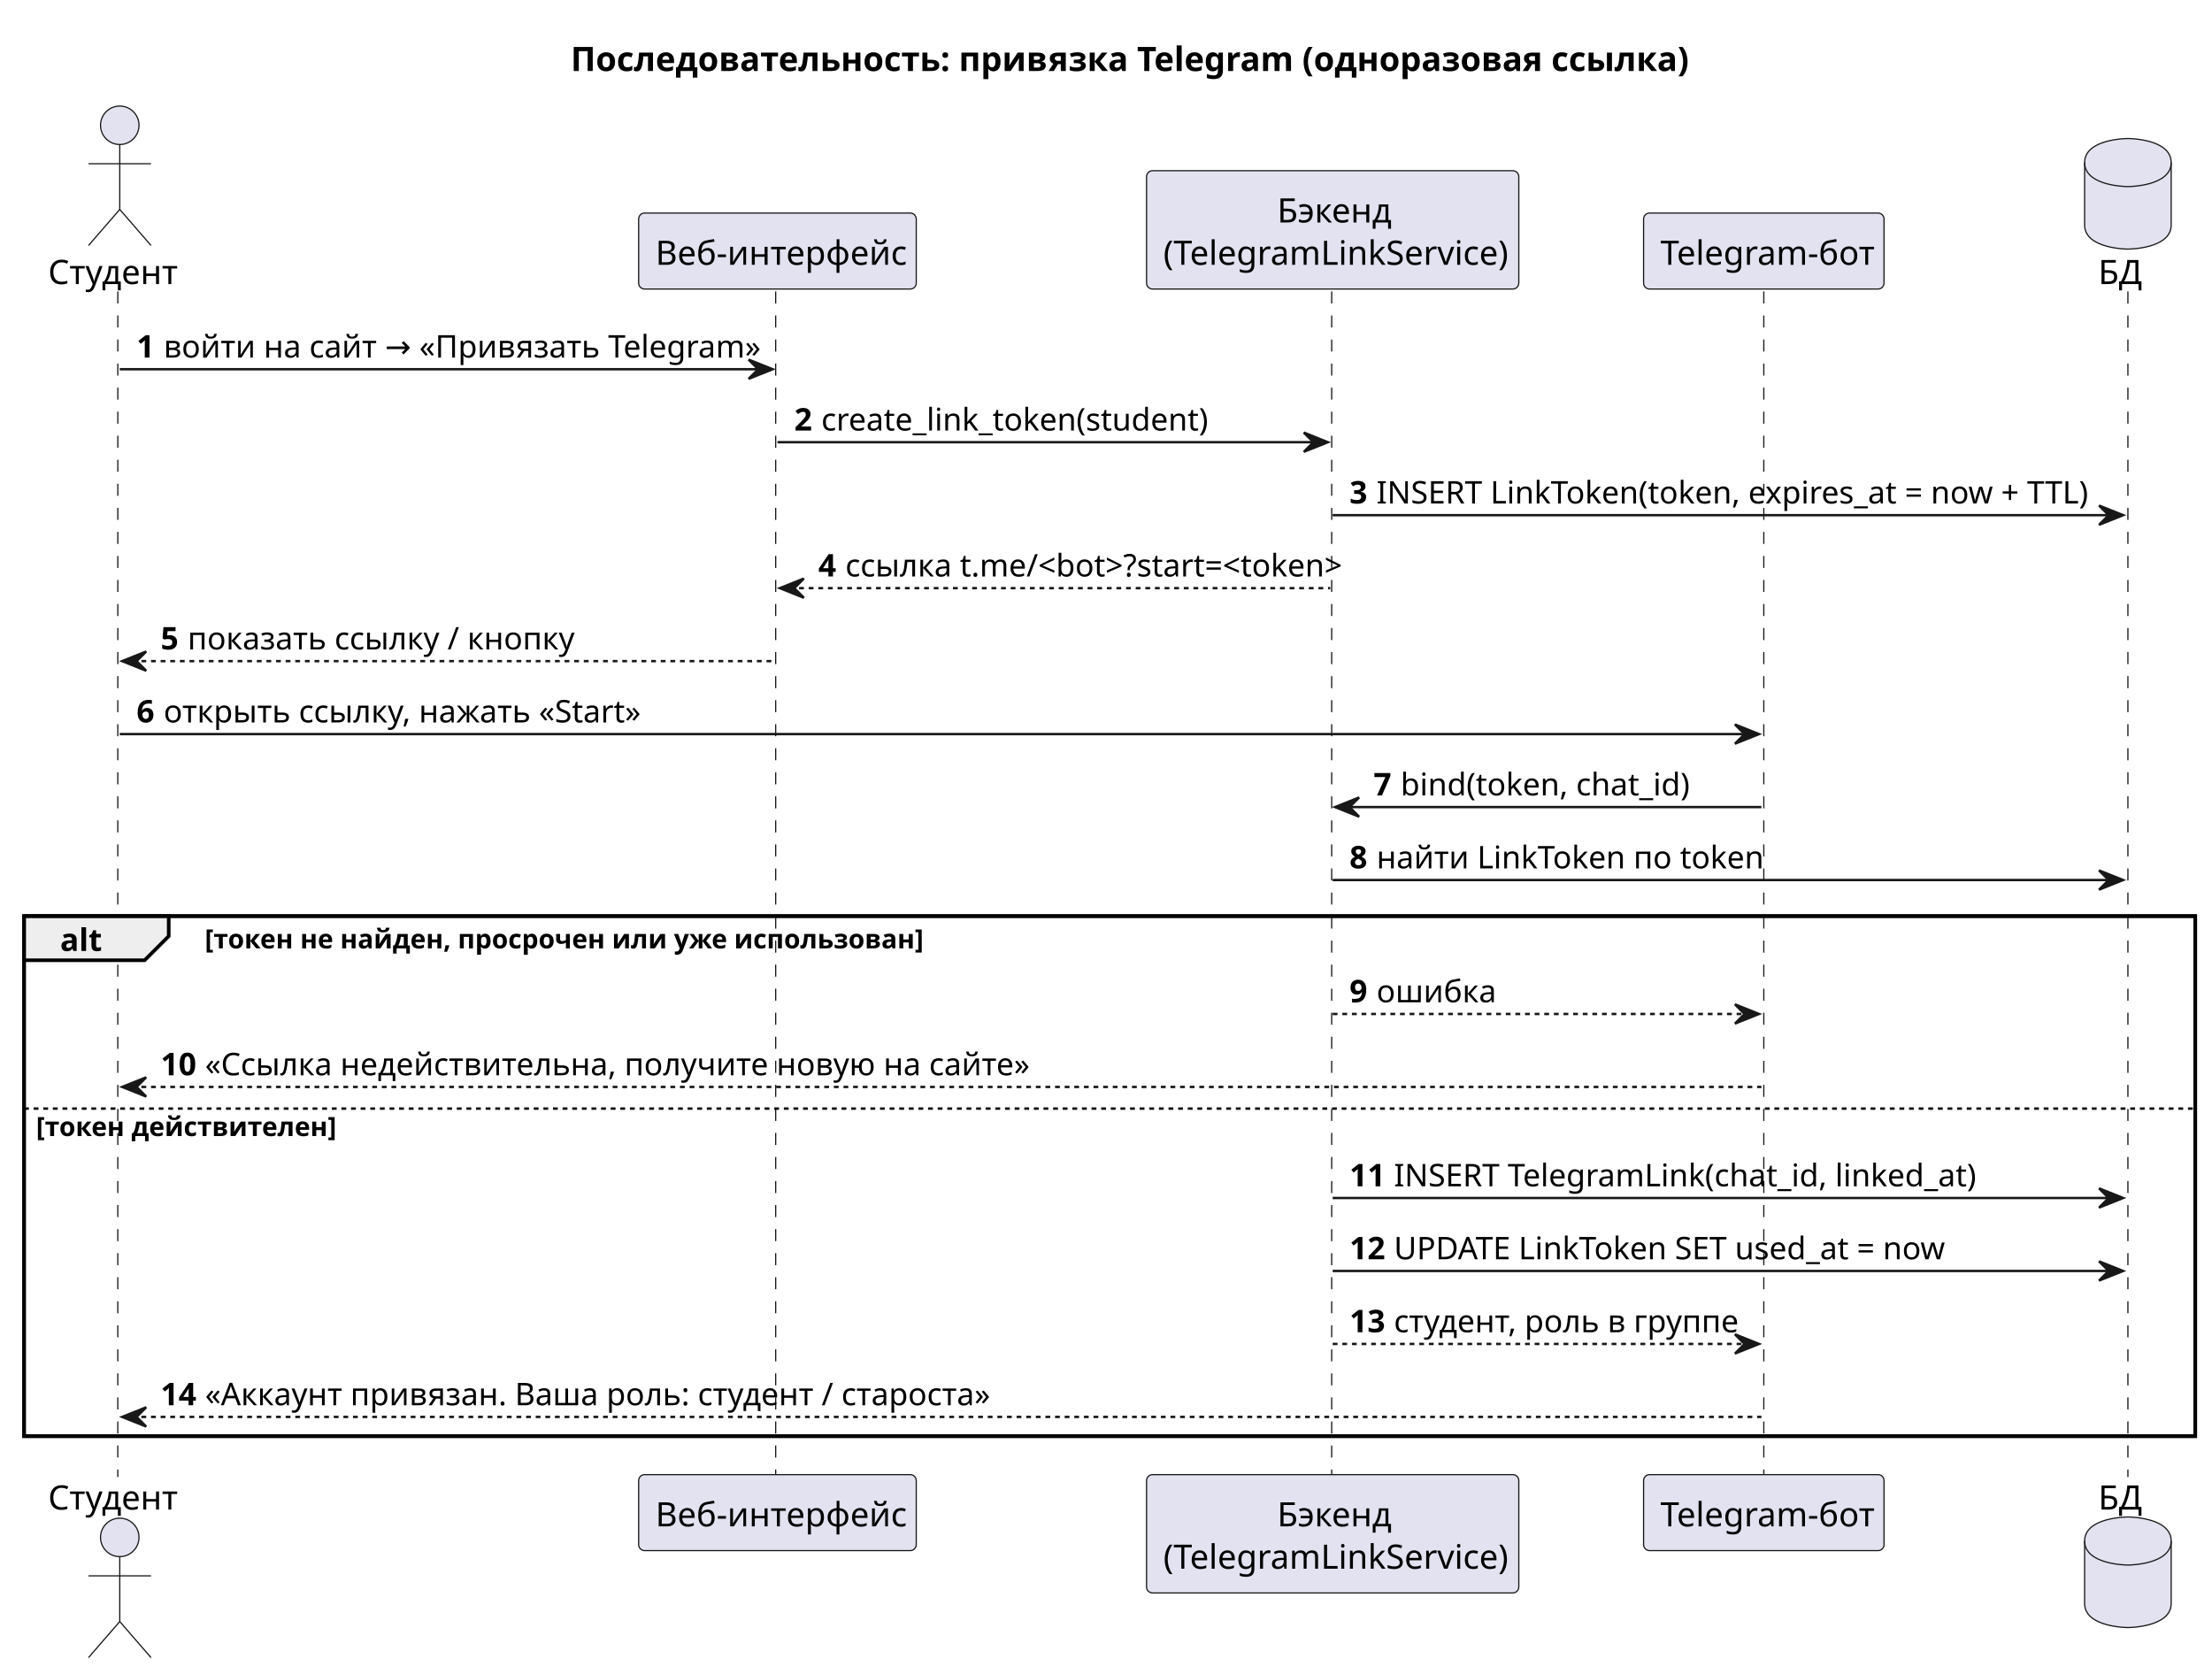
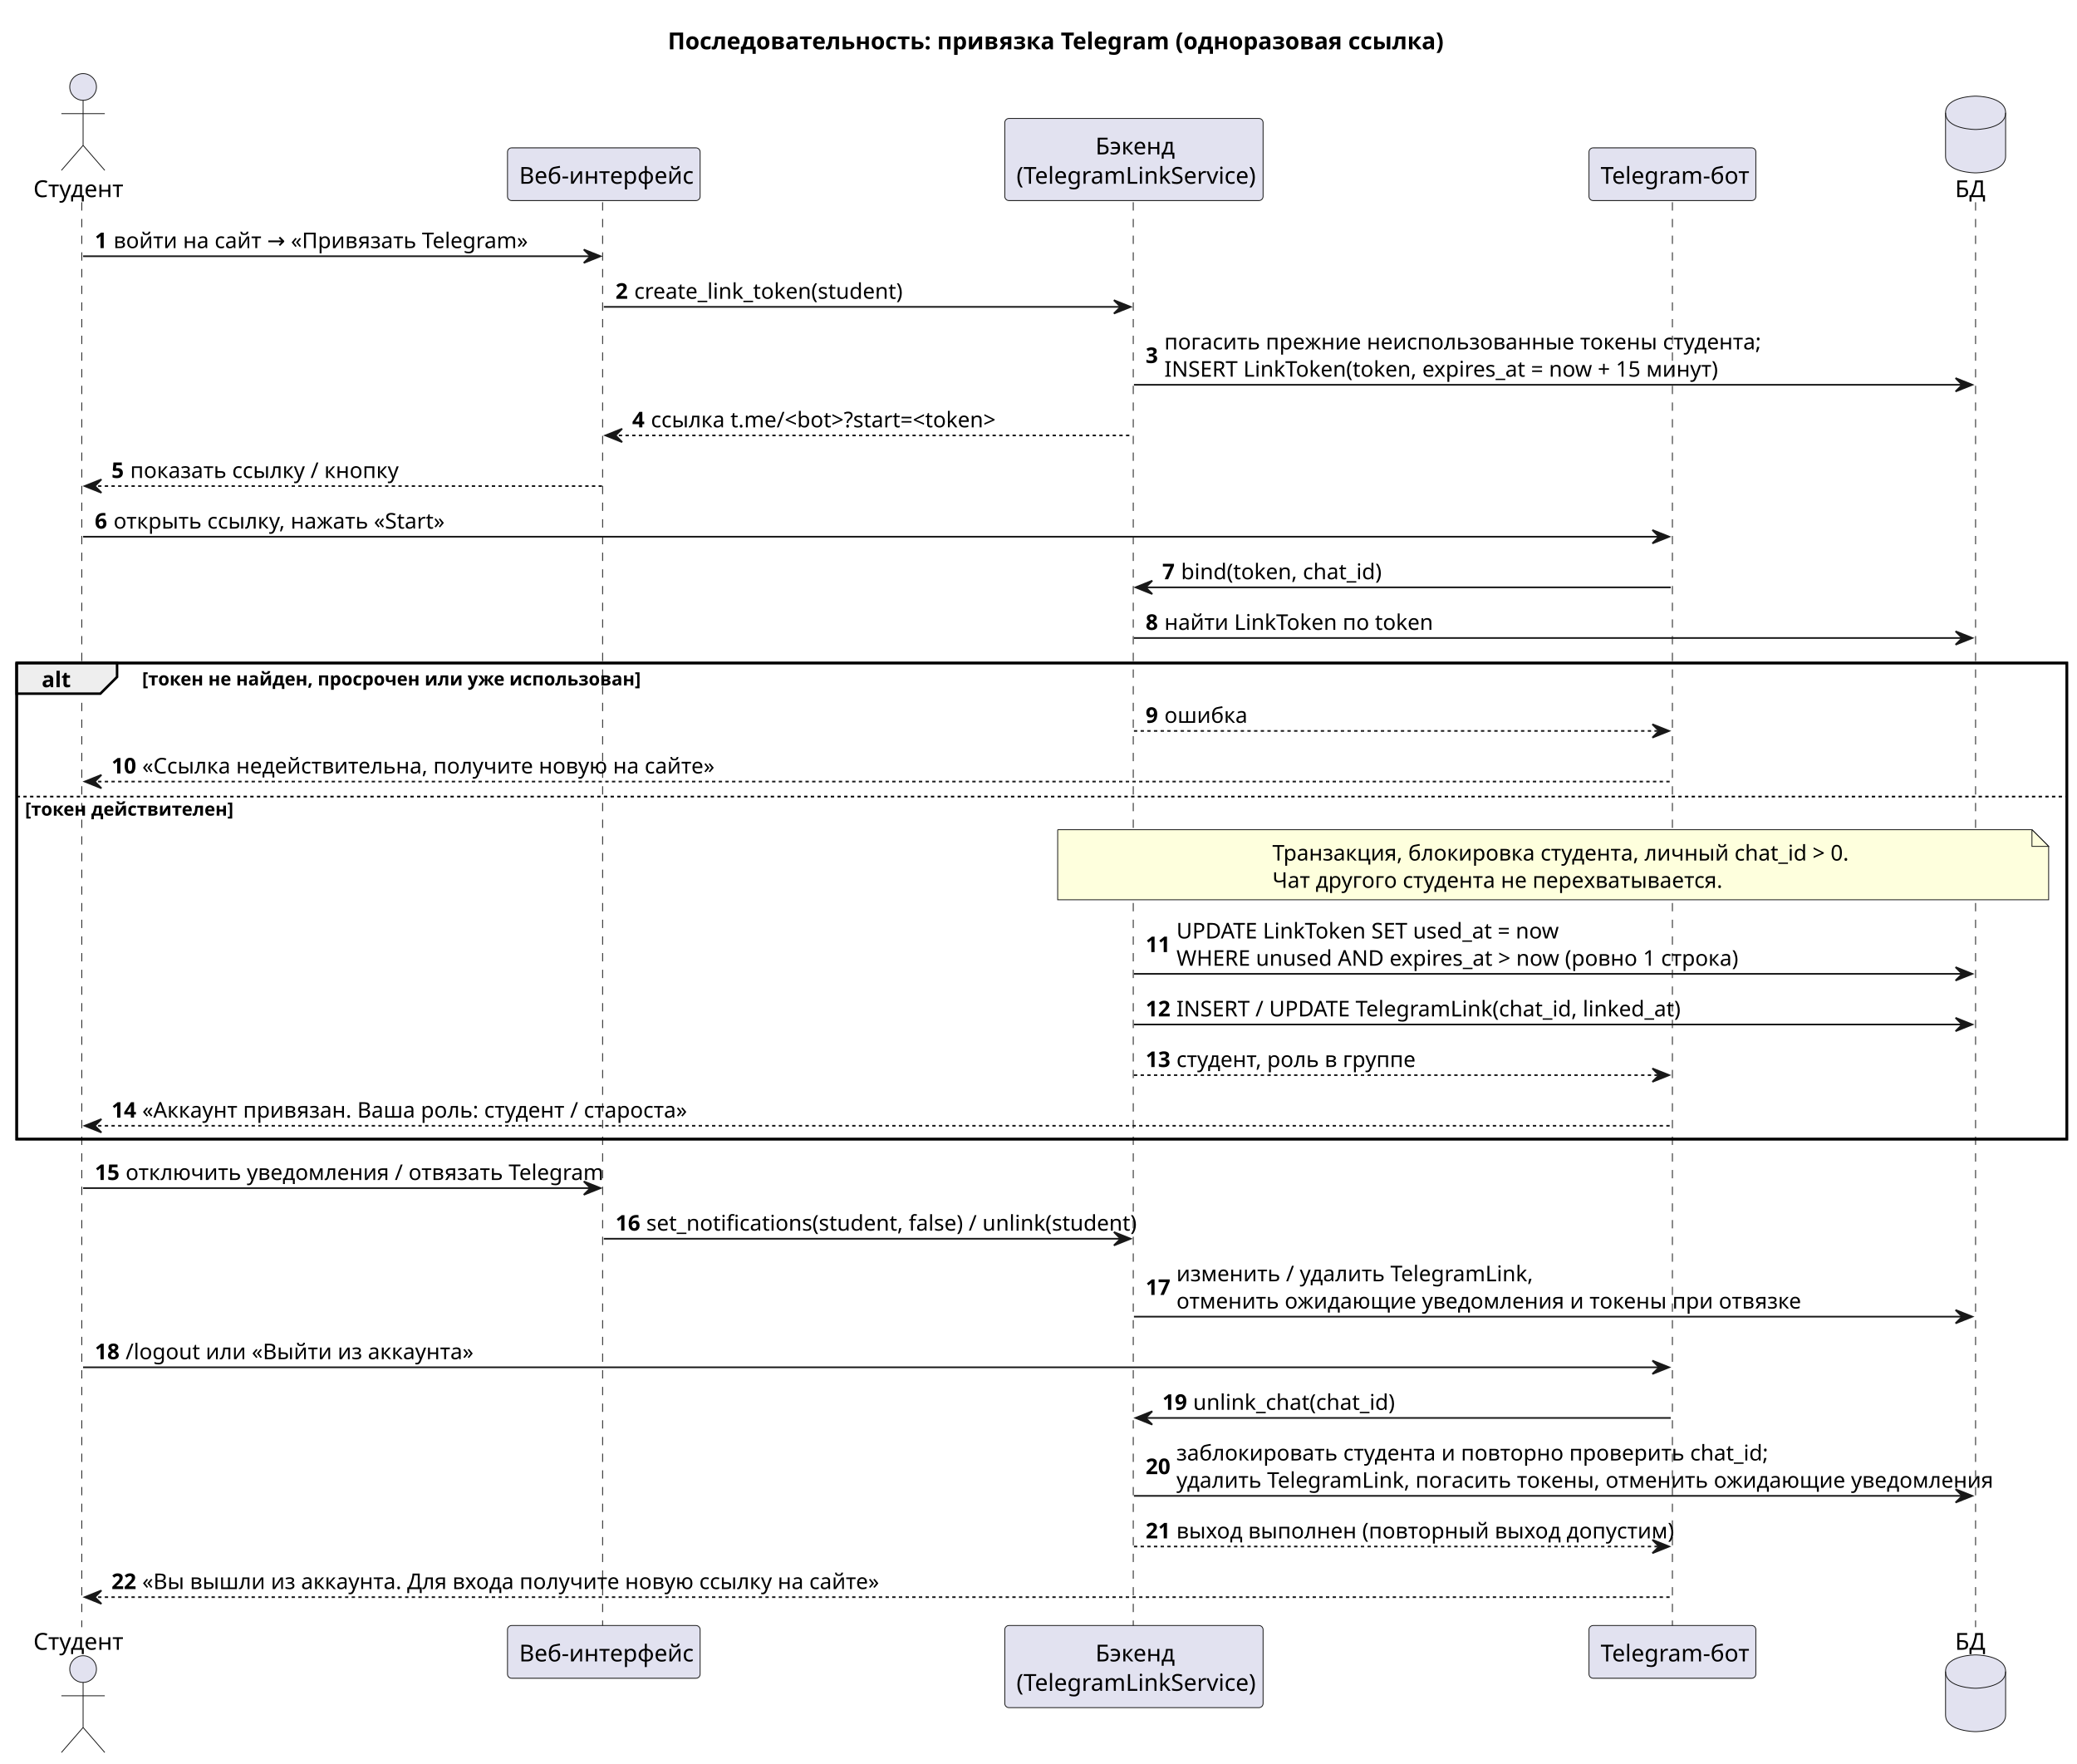
- <svg xmlns="http://www.w3.org/2000/svg" contentStyleType="text/css" data-diagram-type="SEQUENCE" height="696px" preserveAspectRatio="none" style="width:920px;height:696px;background:#FFFFFF;" version="1.1" viewBox="0 0 920 696" width="920px" zoomAndPan="magnify">
+ <svg xmlns="http://www.w3.org/2000/svg" contentStyleType="text/css" data-diagram-type="SEQUENCE" height="1057px" preserveAspectRatio="none" style="width:1245px;height:1057px;background:#FFFFFF;" version="1.1" viewBox="0 0 1245 1057" width="1245px" zoomAndPan="magnify">
  <defs />
  <g>
-     <text fill="#000000" font-family="sans-serif" font-size="14" font-weight="bold" lengthAdjust="spacing" textLength="447.316" x="237.354" y="29.533">Последовательность: привязка Telegram (одноразовая ссылка)</text>
-     <rect fill="none" height="216.297" style="stroke:#000000;stroke-width:1.5;" width="903.024" x="10" y="381.031" />
-     <g>
-       <rect fill="#000000" fill-opacity="0" height="493.109" width="8" x="45.81" y="121.219" />
-       <line style="stroke:#181818;stroke-width:0.5;stroke-dasharray:5,5;" x1="49" x2="49" y1="121.219" y2="614.328" />
-     </g>
-     <g>
-       <rect fill="#000000" fill-opacity="0" height="493.109" width="8" x="319.351" y="121.219" />
-       <line style="stroke:#181818;stroke-width:0.5;stroke-dasharray:5,5;" x1="322.618" x2="322.618" y1="121.219" y2="614.328" />
-     </g>
-     <g>
-       <rect fill="#000000" fill-opacity="0" height="493.109" width="8" x="550.279" y="121.219" />
-       <line style="stroke:#181818;stroke-width:0.5;stroke-dasharray:5,5;" x1="553.869" x2="553.869" y1="121.219" y2="614.328" />
-     </g>
-     <g>
-       <rect fill="#000000" fill-opacity="0" height="493.109" width="8" x="729.594" y="121.219" />
-       <line style="stroke:#181818;stroke-width:0.5;stroke-dasharray:5,5;" x1="733.589" x2="733.589" y1="121.219" y2="614.328" />
-     </g>
-     <g>
-       <rect fill="#000000" fill-opacity="0" height="493.109" width="8" x="881.024" y="121.219" />
-       <line style="stroke:#181818;stroke-width:0.5;stroke-dasharray:5,5;" x1="885.024" x2="885.024" y1="121.219" y2="614.328" />
+     <text fill="#000000" font-family="sans-serif" font-size="14" font-weight="bold" lengthAdjust="spacing" textLength="447.316" x="400.297" y="29.533">Последовательность: привязка Telegram (одноразовая ссылка)</text>
+     <rect fill="none" height="285.352" style="stroke:#000000;stroke-width:1.5;" width="1228.91" x="10" y="397.383" />
+     <g>
+       <rect fill="#000000" fill-opacity="0" height="854.031" width="8" x="45.81" y="121.219" />
+       <line style="stroke:#181818;stroke-width:0.5;stroke-dasharray:5,5;" x1="49" x2="49" y1="121.219" y2="975.25" />
+     </g>
+     <g>
+       <rect fill="#000000" fill-opacity="0" height="854.031" width="8" x="357.938" y="121.219" />
+       <line style="stroke:#181818;stroke-width:0.5;stroke-dasharray:5,5;" x1="361.205" x2="361.205" y1="121.219" y2="975.25" />
+     </g>
+     <g>
+       <rect fill="#000000" fill-opacity="0" height="854.031" width="8" x="675.708" y="121.219" />
+       <line style="stroke:#181818;stroke-width:0.5;stroke-dasharray:5,5;" x1="679.298" x2="679.298" y1="121.219" y2="975.25" />
+     </g>
+     <g>
+       <rect fill="#000000" fill-opacity="0" height="854.031" width="8" x="998.481" y="121.219" />
+       <line style="stroke:#181818;stroke-width:0.5;stroke-dasharray:5,5;" x1="1002.476" x2="1002.476" y1="121.219" y2="975.25" />
+     </g>
+     <g>
+       <rect fill="#000000" fill-opacity="0" height="854.031" width="8" x="1180.208" y="121.219" />
+       <line style="stroke:#181818;stroke-width:0.5;stroke-dasharray:5,5;" x1="1184.208" x2="1184.208" y1="121.219" y2="975.25" />
    </g>
    <g class="participant participant-head" data-participant="S">
      <text fill="#000000" font-family="sans-serif" font-size="14" lengthAdjust="spacing" textLength="53.621" x="20" y="118.143">Студент</text>
      <ellipse cx="49.81" cy="52.109" fill="#E2E2F0" rx="8" ry="8" style="stroke:#181818;stroke-width:0.5;" />
      <path d="M49.81,60.109 L49.81,87.109 M36.81,68.109 L62.81,68.109 M49.81,87.109 L36.81,102.109 M49.81,87.109 L62.81,102.109" fill="none" style="stroke:#181818;stroke-width:0.5;" />
    </g>
    <g class="participant participant-tail" data-participant="S">
-       <text fill="#000000" font-family="sans-serif" font-size="14" lengthAdjust="spacing" textLength="53.621" x="20" y="627.861">Студент</text>
-       <ellipse cx="49.81" cy="639.438" fill="#E2E2F0" rx="8" ry="8" style="stroke:#181818;stroke-width:0.5;" />
-       <path d="M49.81,647.438 L49.81,674.438 M36.81,655.438 L62.81,655.438 M49.81,674.438 L36.81,689.438 M49.81,674.438 L62.81,689.438" fill="none" style="stroke:#181818;stroke-width:0.5;" />
+       <text fill="#000000" font-family="sans-serif" font-size="14" lengthAdjust="spacing" textLength="53.621" x="20" y="988.783">Студент</text>
+       <ellipse cx="49.81" cy="1000.359" fill="#E2E2F0" rx="8" ry="8" style="stroke:#181818;stroke-width:0.5;" />
+       <path d="M49.81,1008.359 L49.81,1035.359 M36.81,1016.359 L62.81,1016.359 M49.81,1035.359 L36.81,1050.359 M49.81,1035.359 L62.81,1050.359" fill="none" style="stroke:#181818;stroke-width:0.5;" />
    </g>
    <g class="participant participant-head" data-participant="UI">
-       <rect fill="#E2E2F0" height="31.609" rx="2.5" ry="2.5" style="stroke:#181818;stroke-width:0.5;" width="115.466" x="265.618" y="88.609" />
-       <text fill="#000000" font-family="sans-serif" font-size="14" lengthAdjust="spacing" textLength="101.466" x="272.618" y="110.143">Веб-интерфейс</text>
+       <rect fill="#E2E2F0" height="31.609" rx="2.5" ry="2.5" style="stroke:#181818;stroke-width:0.5;" width="115.466" x="304.205" y="88.609" />
+       <text fill="#000000" font-family="sans-serif" font-size="14" lengthAdjust="spacing" textLength="101.466" x="311.205" y="110.143">Веб-интерфейс</text>
    </g>
    <g class="participant participant-tail" data-participant="UI">
-       <rect fill="#E2E2F0" height="31.609" rx="2.5" ry="2.5" style="stroke:#181818;stroke-width:0.5;" width="115.466" x="265.618" y="613.328" />
-       <text fill="#000000" font-family="sans-serif" font-size="14" lengthAdjust="spacing" textLength="101.466" x="272.618" y="634.861">Веб-интерфейс</text>
+       <rect fill="#E2E2F0" height="31.609" rx="2.5" ry="2.5" style="stroke:#181818;stroke-width:0.5;" width="115.466" x="304.205" y="974.25" />
+       <text fill="#000000" font-family="sans-serif" font-size="14" lengthAdjust="spacing" textLength="101.466" x="311.205" y="995.783">Веб-интерфейс</text>
    </g>
    <g class="participant participant-head" data-participant="API">
-       <rect fill="#E2E2F0" height="49.219" rx="2.5" ry="2.5" style="stroke:#181818;stroke-width:0.5;" width="154.82" x="476.869" y="71" />
-       <text fill="#000000" font-family="sans-serif" font-size="14" lengthAdjust="spacing" textLength="46.143" x="531.207" y="92.533">Бэкенд</text>
-       <text fill="#000000" font-family="sans-serif" font-size="14" lengthAdjust="spacing" textLength="140.82" x="483.869" y="110.143">(TelegramLinkService)</text>
+       <rect fill="#E2E2F0" height="49.219" rx="2.5" ry="2.5" style="stroke:#181818;stroke-width:0.5;" width="154.82" x="602.298" y="71" />
+       <text fill="#000000" font-family="sans-serif" font-size="14" lengthAdjust="spacing" textLength="46.143" x="656.637" y="92.533">Бэкенд</text>
+       <text fill="#000000" font-family="sans-serif" font-size="14" lengthAdjust="spacing" textLength="140.82" x="609.298" y="110.143">(TelegramLinkService)</text>
    </g>
    <g class="participant participant-tail" data-participant="API">
-       <rect fill="#E2E2F0" height="49.219" rx="2.5" ry="2.5" style="stroke:#181818;stroke-width:0.5;" width="154.82" x="476.869" y="613.328" />
-       <text fill="#000000" font-family="sans-serif" font-size="14" lengthAdjust="spacing" textLength="46.143" x="531.207" y="634.861">Бэкенд</text>
-       <text fill="#000000" font-family="sans-serif" font-size="14" lengthAdjust="spacing" textLength="140.82" x="483.869" y="652.471">(TelegramLinkService)</text>
+       <rect fill="#E2E2F0" height="49.219" rx="2.5" ry="2.5" style="stroke:#181818;stroke-width:0.5;" width="154.82" x="602.298" y="974.25" />
+       <text fill="#000000" font-family="sans-serif" font-size="14" lengthAdjust="spacing" textLength="46.143" x="656.637" y="995.783">Бэкенд</text>
+       <text fill="#000000" font-family="sans-serif" font-size="14" lengthAdjust="spacing" textLength="140.82" x="609.298" y="1013.393">(TelegramLinkService)</text>
    </g>
    <g class="participant participant-head" data-participant="Bot">
-       <rect fill="#E2E2F0" height="31.609" rx="2.5" ry="2.5" style="stroke:#181818;stroke-width:0.5;" width="100.01" x="683.589" y="88.609" />
-       <text fill="#000000" font-family="sans-serif" font-size="14" lengthAdjust="spacing" textLength="86.01" x="690.589" y="110.143">Telegram-бот</text>
+       <rect fill="#E2E2F0" height="31.609" rx="2.5" ry="2.5" style="stroke:#181818;stroke-width:0.5;" width="100.01" x="952.476" y="88.609" />
+       <text fill="#000000" font-family="sans-serif" font-size="14" lengthAdjust="spacing" textLength="86.01" x="959.476" y="110.143">Telegram-бот</text>
    </g>
    <g class="participant participant-tail" data-participant="Bot">
-       <rect fill="#E2E2F0" height="31.609" rx="2.5" ry="2.5" style="stroke:#181818;stroke-width:0.5;" width="100.01" x="683.589" y="613.328" />
-       <text fill="#000000" font-family="sans-serif" font-size="14" lengthAdjust="spacing" textLength="86.01" x="690.589" y="634.861">Telegram-бот</text>
+       <rect fill="#E2E2F0" height="31.609" rx="2.5" ry="2.5" style="stroke:#181818;stroke-width:0.5;" width="100.01" x="952.476" y="974.25" />
+       <text fill="#000000" font-family="sans-serif" font-size="14" lengthAdjust="spacing" textLength="86.01" x="959.476" y="995.783">Telegram-бот</text>
    </g>
    <g class="participant participant-head" data-participant="DB">
-       <text fill="#000000" font-family="sans-serif" font-size="14" lengthAdjust="spacing" textLength="18.669" x="872.689" y="118.143">БД</text>
-       <path d="M867.024,67.609 C867.024,57.609 885.024,57.609 885.024,57.609 C885.024,57.609 903.024,57.609 903.024,67.609 L903.024,93.609 C903.024,103.609 885.024,103.609 885.024,103.609 C885.024,103.609 867.024,103.609 867.024,93.609 L867.024,67.609" fill="#E2E2F0" style="stroke:#181818;stroke-width:0.5;" />
-       <path d="M867.024,67.609 C867.024,77.609 885.024,77.609 885.024,77.609 C885.024,77.609 903.024,77.609 903.024,67.609" fill="none" style="stroke:#181818;stroke-width:0.5;" />
+       <text fill="#000000" font-family="sans-serif" font-size="14" lengthAdjust="spacing" textLength="18.669" x="1171.873" y="118.143">БД</text>
+       <path d="M1166.208,67.609 C1166.208,57.609 1184.208,57.609 1184.208,57.609 C1184.208,57.609 1202.208,57.609 1202.208,67.609 L1202.208,93.609 C1202.208,103.609 1184.208,103.609 1184.208,103.609 C1184.208,103.609 1166.208,103.609 1166.208,93.609 L1166.208,67.609" fill="#E2E2F0" style="stroke:#181818;stroke-width:0.5;" />
+       <path d="M1166.208,67.609 C1166.208,77.609 1184.208,77.609 1184.208,77.609 C1184.208,77.609 1202.208,77.609 1202.208,67.609" fill="none" style="stroke:#181818;stroke-width:0.5;" />
    </g>
    <g class="participant participant-tail" data-participant="DB">
-       <text fill="#000000" font-family="sans-serif" font-size="14" lengthAdjust="spacing" textLength="18.669" x="872.689" y="627.861">БД</text>
-       <path d="M867.024,640.938 C867.024,630.938 885.024,630.938 885.024,630.938 C885.024,630.938 903.024,630.938 903.024,640.938 L903.024,666.938 C903.024,676.938 885.024,676.938 885.024,676.938 C885.024,676.938 867.024,676.938 867.024,666.938 L867.024,640.938" fill="#E2E2F0" style="stroke:#181818;stroke-width:0.5;" />
-       <path d="M867.024,640.938 C867.024,650.938 885.024,650.938 885.024,650.938 C885.024,650.938 903.024,650.938 903.024,640.938" fill="none" style="stroke:#181818;stroke-width:0.5;" />
+       <text fill="#000000" font-family="sans-serif" font-size="14" lengthAdjust="spacing" textLength="18.669" x="1171.873" y="988.783">БД</text>
+       <path d="M1166.208,1001.859 C1166.208,991.859 1184.208,991.859 1184.208,991.859 C1184.208,991.859 1202.208,991.859 1202.208,1001.859 L1202.208,1027.859 C1202.208,1037.859 1184.208,1037.859 1184.208,1037.859 C1184.208,1037.859 1166.208,1037.859 1166.208,1027.859 L1166.208,1001.859" fill="#E2E2F0" style="stroke:#181818;stroke-width:0.5;" />
+       <path d="M1166.208,1001.859 C1166.208,1011.859 1184.208,1011.859 1184.208,1011.859 C1184.208,1011.859 1202.208,1011.859 1202.208,1001.859" fill="none" style="stroke:#181818;stroke-width:0.5;" />
    </g>
    <g class="message" data-participant-1="S" data-participant-2="UI">
-       <polygon fill="#181818" points="311.351,149.57,321.351,153.57,311.351,157.57,315.351,153.57" style="stroke:#181818;stroke-width:1;" />
-       <line style="stroke:#181818;stroke-width:1;" x1="49.81" x2="317.351" y1="153.57" y2="153.57" />
+       <polygon fill="#181818" points="349.938,149.57,359.938,153.57,349.938,157.57,353.938,153.57" style="stroke:#181818;stroke-width:1;" />
+       <line style="stroke:#181818;stroke-width:1;" x1="49.81" x2="355.938" y1="153.57" y2="153.57" />
      <text fill="#000000" font-family="sans-serif" font-size="13" font-weight="bold" lengthAdjust="spacing" textLength="7.23" x="56.81" y="148.714">1</text>
      <text fill="#000000" font-family="sans-serif" font-size="13" lengthAdjust="spacing" textLength="238.31" x="68.04" y="148.714">войти на сайт → «Привязать Telegram»</text>
    </g>
    <g class="message" data-participant-1="UI" data-participant-2="API">
-       <polygon fill="#181818" points="542.279,179.922,552.279,183.922,542.279,187.922,546.279,183.922" style="stroke:#181818;stroke-width:1;" />
-       <line style="stroke:#181818;stroke-width:1;" x1="323.351" x2="548.279" y1="183.922" y2="183.922" />
-       <text fill="#000000" font-family="sans-serif" font-size="13" font-weight="bold" lengthAdjust="spacing" textLength="7.23" x="330.351" y="179.065">2</text>
-       <text fill="#000000" font-family="sans-serif" font-size="13" lengthAdjust="spacing" textLength="153.201" x="341.581" y="179.065">create_link_token(student)</text>
-     </g>
-     <g class="message" data-participant-1="API" data-participant-2="DB">
-       <polygon fill="#181818" points="873.024,210.273,883.024,214.273,873.024,218.273,877.024,214.273" style="stroke:#181818;stroke-width:1;" />
-       <line style="stroke:#181818;stroke-width:1;" x1="554.279" x2="879.024" y1="214.273" y2="214.273" />
-       <text fill="#000000" font-family="sans-serif" font-size="13" font-weight="bold" lengthAdjust="spacing" textLength="7.23" x="561.279" y="209.417">3</text>
-       <text fill="#000000" font-family="sans-serif" font-size="13" lengthAdjust="spacing" textLength="295.515" x="572.509" y="209.417">INSERT LinkToken(token, expires_at = now + TTL)</text>
+       <polygon fill="#181818" points="667.708,179.922,677.708,183.922,667.708,187.922,671.708,183.922" style="stroke:#181818;stroke-width:1;" />
+       <line style="stroke:#181818;stroke-width:1;" x1="361.938" x2="673.708" y1="183.922" y2="183.922" />
+       <text fill="#000000" font-family="sans-serif" font-size="13" font-weight="bold" lengthAdjust="spacing" textLength="7.23" x="368.938" y="179.065">2</text>
+       <text fill="#000000" font-family="sans-serif" font-size="13" lengthAdjust="spacing" textLength="153.201" x="380.168" y="179.065">create_link_token(student)</text>
+     </g>
+     <g class="message" data-participant-1="API" data-participant-2="DB">
+       <polygon fill="#181818" points="1172.208,226.625,1182.208,230.625,1172.208,234.625,1176.208,230.625" style="stroke:#181818;stroke-width:1;" />
+       <line style="stroke:#181818;stroke-width:1;" x1="679.708" x2="1178.208" y1="230.625" y2="230.625" />
+       <text fill="#000000" font-family="sans-serif" font-size="13" font-weight="bold" lengthAdjust="spacing" textLength="7.23" x="686.708" y="217.593">3</text>
+       <text fill="#000000" font-family="sans-serif" font-size="13" lengthAdjust="spacing" textLength="334.471" x="697.938" y="209.417">погасить прежние неиспользованные токены студента;</text>
+       <text fill="#000000" font-family="sans-serif" font-size="13" lengthAdjust="spacing" textLength="326.308" x="697.938" y="225.769">INSERT LinkToken(token, expires_at = now + 15 минут)</text>
    </g>
    <g class="message" data-participant-1="API" data-participant-2="UI">
-       <polygon fill="#181818" points="334.351,240.625,324.351,244.625,334.351,248.625,330.351,244.625" style="stroke:#181818;stroke-width:1;" />
-       <line style="stroke:#181818;stroke-width:1;stroke-dasharray:2,2;" x1="328.351" x2="553.279" y1="244.625" y2="244.625" />
-       <text fill="#000000" font-family="sans-serif" font-size="13" font-weight="bold" lengthAdjust="spacing" textLength="7.23" x="340.351" y="239.769">4</text>
-       <text fill="#000000" font-family="sans-serif" font-size="13" lengthAdjust="spacing" textLength="195.698" x="351.581" y="239.769">ссылка t.me/&lt;bot&gt;?start=&lt;token&gt;</text>
+       <polygon fill="#181818" points="372.938,256.977,362.938,260.977,372.938,264.977,368.938,260.977" style="stroke:#181818;stroke-width:1;" />
+       <line style="stroke:#181818;stroke-width:1;stroke-dasharray:2,2;" x1="366.938" x2="678.708" y1="260.977" y2="260.977" />
+       <text fill="#000000" font-family="sans-serif" font-size="13" font-weight="bold" lengthAdjust="spacing" textLength="7.23" x="378.938" y="256.12">4</text>
+       <text fill="#000000" font-family="sans-serif" font-size="13" lengthAdjust="spacing" textLength="195.698" x="390.168" y="256.12">ссылка t.me/&lt;bot&gt;?start=&lt;token&gt;</text>
    </g>
    <g class="message" data-participant-1="UI" data-participant-2="S">
-       <polygon fill="#181818" points="60.81,270.977,50.81,274.977,60.81,278.977,56.81,274.977" style="stroke:#181818;stroke-width:1;" />
-       <line style="stroke:#181818;stroke-width:1;stroke-dasharray:2,2;" x1="54.81" x2="322.351" y1="274.977" y2="274.977" />
-       <text fill="#000000" font-family="sans-serif" font-size="13" font-weight="bold" lengthAdjust="spacing" textLength="7.23" x="66.811" y="270.12">5</text>
-       <text fill="#000000" font-family="sans-serif" font-size="13" lengthAdjust="spacing" textLength="148.992" x="78.04" y="270.12">показать ссылку / кнопку</text>
+       <polygon fill="#181818" points="60.81,287.328,50.81,291.328,60.81,295.328,56.81,291.328" style="stroke:#181818;stroke-width:1;" />
+       <line style="stroke:#181818;stroke-width:1;stroke-dasharray:2,2;" x1="54.81" x2="360.938" y1="291.328" y2="291.328" />
+       <text fill="#000000" font-family="sans-serif" font-size="13" font-weight="bold" lengthAdjust="spacing" textLength="7.23" x="66.811" y="286.472">5</text>
+       <text fill="#000000" font-family="sans-serif" font-size="13" lengthAdjust="spacing" textLength="148.992" x="78.04" y="286.472">показать ссылку / кнопку</text>
    </g>
    <g class="message" data-participant-1="S" data-participant-2="Bot">
-       <polygon fill="#181818" points="721.594,301.328,731.594,305.328,721.594,309.328,725.594,305.328" style="stroke:#181818;stroke-width:1;" />
-       <line style="stroke:#181818;stroke-width:1;" x1="49.81" x2="727.594" y1="305.328" y2="305.328" />
-       <text fill="#000000" font-family="sans-serif" font-size="13" font-weight="bold" lengthAdjust="spacing" textLength="7.23" x="56.81" y="300.472">6</text>
-       <text fill="#000000" font-family="sans-serif" font-size="13" lengthAdjust="spacing" textLength="189.712" x="68.04" y="300.472">открыть ссылку, нажать «Start»</text>
+       <polygon fill="#181818" points="990.481,317.68,1000.481,321.68,990.481,325.68,994.481,321.68" style="stroke:#181818;stroke-width:1;" />
+       <line style="stroke:#181818;stroke-width:1;" x1="49.81" x2="996.481" y1="321.68" y2="321.68" />
+       <text fill="#000000" font-family="sans-serif" font-size="13" font-weight="bold" lengthAdjust="spacing" textLength="7.23" x="56.81" y="316.823">6</text>
+       <text fill="#000000" font-family="sans-serif" font-size="13" lengthAdjust="spacing" textLength="189.712" x="68.04" y="316.823">открыть ссылку, нажать «Start»</text>
    </g>
    <g class="message" data-participant-1="Bot" data-participant-2="API">
-       <polygon fill="#181818" points="565.279,331.68,555.279,335.68,565.279,339.68,561.279,335.68" style="stroke:#181818;stroke-width:1;" />
-       <line style="stroke:#181818;stroke-width:1;" x1="559.279" x2="732.594" y1="335.68" y2="335.68" />
-       <text fill="#000000" font-family="sans-serif" font-size="13" font-weight="bold" lengthAdjust="spacing" textLength="7.23" x="571.279" y="330.823">7</text>
-       <text fill="#000000" font-family="sans-serif" font-size="13" lengthAdjust="spacing" textLength="114.182" x="582.509" y="330.823">bind(token, chat_id)</text>
-     </g>
-     <g class="message" data-participant-1="API" data-participant-2="DB">
-       <polygon fill="#181818" points="873.024,362.031,883.024,366.031,873.024,370.031,877.024,366.031" style="stroke:#181818;stroke-width:1;" />
-       <line style="stroke:#181818;stroke-width:1;" x1="554.279" x2="879.024" y1="366.031" y2="366.031" />
-       <text fill="#000000" font-family="sans-serif" font-size="13" font-weight="bold" lengthAdjust="spacing" textLength="7.23" x="561.279" y="361.175">8</text>
-       <text fill="#000000" font-family="sans-serif" font-size="13" lengthAdjust="spacing" textLength="151.773" x="572.509" y="361.175">найти LinkToken по token</text>
-     </g>
-     <path d="M10,381.031 L70.171,381.031 L70.171,389.383 L60.171,399.383 L10,399.383 L10,381.031" fill="#EEEEEE" style="stroke:#000000;stroke-width:1.5;" />
-     <rect fill="none" height="216.297" style="stroke:#000000;stroke-width:1.5;" width="903.024" x="10" y="381.031" />
-     <text fill="#000000" font-family="sans-serif" font-size="13" font-weight="bold" lengthAdjust="spacing" textLength="15.171" x="25" y="395.526">alt</text>
-     <text fill="#000000" font-family="sans-serif" font-size="11" font-weight="bold" lengthAdjust="spacing" textLength="282.16" x="85.171" y="394.45">[токен не найден, просрочен или уже использован]</text>
+       <polygon fill="#181818" points="690.708,348.031,680.708,352.031,690.708,356.031,686.708,352.031" style="stroke:#181818;stroke-width:1;" />
+       <line style="stroke:#181818;stroke-width:1;" x1="684.708" x2="1001.481" y1="352.031" y2="352.031" />
+       <text fill="#000000" font-family="sans-serif" font-size="13" font-weight="bold" lengthAdjust="spacing" textLength="7.23" x="696.708" y="347.175">7</text>
+       <text fill="#000000" font-family="sans-serif" font-size="13" lengthAdjust="spacing" textLength="114.182" x="707.938" y="347.175">bind(token, chat_id)</text>
+     </g>
+     <g class="message" data-participant-1="API" data-participant-2="DB">
+       <polygon fill="#181818" points="1172.208,378.383,1182.208,382.383,1172.208,386.383,1176.208,382.383" style="stroke:#181818;stroke-width:1;" />
+       <line style="stroke:#181818;stroke-width:1;" x1="679.708" x2="1178.208" y1="382.383" y2="382.383" />
+       <text fill="#000000" font-family="sans-serif" font-size="13" font-weight="bold" lengthAdjust="spacing" textLength="7.23" x="686.708" y="377.526">8</text>
+       <text fill="#000000" font-family="sans-serif" font-size="13" lengthAdjust="spacing" textLength="151.773" x="697.938" y="377.526">найти LinkToken по token</text>
+     </g>
+     <path d="M10,397.383 L70.171,397.383 L70.171,405.734 L60.171,415.734 L10,415.734 L10,397.383" fill="#EEEEEE" style="stroke:#000000;stroke-width:1.5;" />
+     <rect fill="none" height="285.352" style="stroke:#000000;stroke-width:1.5;" width="1228.91" x="10" y="397.383" />
+     <text fill="#000000" font-family="sans-serif" font-size="13" font-weight="bold" lengthAdjust="spacing" textLength="15.171" x="25" y="411.878">alt</text>
+     <text fill="#000000" font-family="sans-serif" font-size="11" font-weight="bold" lengthAdjust="spacing" textLength="282.16" x="85.171" y="410.802">[токен не найден, просрочен или уже использован]</text>
    <g class="message" data-participant-1="API" data-participant-2="Bot">
-       <polygon fill="#181818" points="721.594,417.734,731.594,421.734,721.594,425.734,725.594,421.734" style="stroke:#181818;stroke-width:1;" />
-       <line style="stroke:#181818;stroke-width:1;stroke-dasharray:2,2;" x1="554.279" x2="727.594" y1="421.734" y2="421.734" />
-       <text fill="#000000" font-family="sans-serif" font-size="13" font-weight="bold" lengthAdjust="spacing" textLength="7.23" x="561.279" y="416.878">9</text>
-       <text fill="#000000" font-family="sans-serif" font-size="13" lengthAdjust="spacing" textLength="45.284" x="572.509" y="416.878">ошибка</text>
+       <polygon fill="#181818" points="990.481,434.086,1000.481,438.086,990.481,442.086,994.481,438.086" style="stroke:#181818;stroke-width:1;" />
+       <line style="stroke:#181818;stroke-width:1;stroke-dasharray:2,2;" x1="679.708" x2="996.481" y1="438.086" y2="438.086" />
+       <text fill="#000000" font-family="sans-serif" font-size="13" font-weight="bold" lengthAdjust="spacing" textLength="7.23" x="686.708" y="433.229">9</text>
+       <text fill="#000000" font-family="sans-serif" font-size="13" lengthAdjust="spacing" textLength="45.284" x="697.938" y="433.229">ошибка</text>
    </g>
    <g class="message" data-participant-1="Bot" data-participant-2="S">
-       <polygon fill="#181818" points="60.81,448.086,50.81,452.086,60.81,456.086,56.81,452.086" style="stroke:#181818;stroke-width:1;" />
-       <line style="stroke:#181818;stroke-width:1;stroke-dasharray:2,2;" x1="54.81" x2="732.594" y1="452.086" y2="452.086" />
-       <text fill="#000000" font-family="sans-serif" font-size="13" font-weight="bold" lengthAdjust="spacing" textLength="14.46" x="66.811" y="447.229">10</text>
-       <text fill="#000000" font-family="sans-serif" font-size="13" lengthAdjust="spacing" textLength="328.65" x="85.27" y="447.229">«Ссылка недействительна, получите новую на сайте»</text>
-     </g>
-     <line style="stroke:#000000;stroke-width:1;stroke-dasharray:2,2;" x1="10" x2="913.024" y1="461.086" y2="461.086" />
-     <text fill="#000000" font-family="sans-serif" font-size="11" font-weight="bold" lengthAdjust="spacing" textLength="116.902" x="15" y="472.505">[токен действителен]</text>
-     <g class="message" data-participant-1="API" data-participant-2="DB">
-       <polygon fill="#181818" points="873.024,494.273,883.024,498.273,873.024,502.273,877.024,498.273" style="stroke:#181818;stroke-width:1;" />
-       <line style="stroke:#181818;stroke-width:1;" x1="554.279" x2="879.024" y1="498.273" y2="498.273" />
-       <text fill="#000000" font-family="sans-serif" font-size="13" font-weight="bold" lengthAdjust="spacing" textLength="14.46" x="561.279" y="493.417">11</text>
-       <text fill="#000000" font-family="sans-serif" font-size="13" lengthAdjust="spacing" textLength="239.878" x="579.739" y="493.417">INSERT TelegramLink(chat_id, linked_at)</text>
-     </g>
-     <g class="message" data-participant-1="API" data-participant-2="DB">
-       <polygon fill="#181818" points="873.024,524.625,883.024,528.625,873.024,532.625,877.024,528.625" style="stroke:#181818;stroke-width:1;" />
-       <line style="stroke:#181818;stroke-width:1;" x1="554.279" x2="879.024" y1="528.625" y2="528.625" />
-       <text fill="#000000" font-family="sans-serif" font-size="13" font-weight="bold" lengthAdjust="spacing" textLength="14.46" x="561.279" y="523.769">12</text>
-       <text fill="#000000" font-family="sans-serif" font-size="13" lengthAdjust="spacing" textLength="233.752" x="579.739" y="523.769">UPDATE LinkToken SET used_at = now</text>
+       <polygon fill="#181818" points="60.81,464.438,50.81,468.438,60.81,472.438,56.81,468.438" style="stroke:#181818;stroke-width:1;" />
+       <line style="stroke:#181818;stroke-width:1;stroke-dasharray:2,2;" x1="54.81" x2="1001.481" y1="468.438" y2="468.438" />
+       <text fill="#000000" font-family="sans-serif" font-size="13" font-weight="bold" lengthAdjust="spacing" textLength="14.46" x="66.811" y="463.581">10</text>
+       <text fill="#000000" font-family="sans-serif" font-size="13" lengthAdjust="spacing" textLength="328.65" x="85.27" y="463.581">«Ссылка недействительна, получите новую на сайте»</text>
+     </g>
+     <line style="stroke:#000000;stroke-width:1;stroke-dasharray:2,2;" x1="10" x2="1238.91" y1="477.438" y2="477.438" />
+     <text fill="#000000" font-family="sans-serif" font-size="11" font-weight="bold" lengthAdjust="spacing" textLength="116.902" x="15" y="488.856">[токен действителен]</text>
+     <path d="M634,497.273 L634,539.273 L1228,539.273 L1228,507.273 L1218,497.273 L634,497.273" fill="#FEFFDD" style="stroke:#181818;stroke-width:0.5;" />
+     <path d="M1218,497.273 L1218,507.273 L1228,507.273 L1218,497.273" fill="#FEFFDD" style="stroke:#181818;stroke-width:0.5;" />
+     <text fill="#000000" font-family="sans-serif" font-size="13" lengthAdjust="spacing" textLength="328.485" x="762.712" y="515.769">Транзакция, блокировка студента, личный chat_id &gt; 0.</text>
+     <text fill="#000000" font-family="sans-serif" font-size="13" lengthAdjust="spacing" textLength="259.232" x="762.712" y="532.12">Чат другого студента не перехватывается.</text>
+     <g class="message" data-participant-1="API" data-participant-2="DB">
+       <polygon fill="#181818" points="1172.208,579.68,1182.208,583.68,1172.208,587.68,1176.208,583.68" style="stroke:#181818;stroke-width:1;" />
+       <line style="stroke:#181818;stroke-width:1;" x1="679.708" x2="1178.208" y1="583.68" y2="583.68" />
+       <text fill="#000000" font-family="sans-serif" font-size="13" font-weight="bold" lengthAdjust="spacing" textLength="14.46" x="686.708" y="570.648">11</text>
+       <text fill="#000000" font-family="sans-serif" font-size="13" lengthAdjust="spacing" textLength="233.752" x="705.168" y="562.472">UPDATE LinkToken SET used_at = now</text>
+       <text fill="#000000" font-family="sans-serif" font-size="13" lengthAdjust="spacing" textLength="330.294" x="705.168" y="578.823">WHERE unused AND expires_at &gt; now (ровно 1 строка)</text>
+     </g>
+     <g class="message" data-participant-1="API" data-participant-2="DB">
+       <polygon fill="#181818" points="1172.208,610.031,1182.208,614.031,1172.208,618.031,1176.208,614.031" style="stroke:#181818;stroke-width:1;" />
+       <line style="stroke:#181818;stroke-width:1;" x1="679.708" x2="1178.208" y1="614.031" y2="614.031" />
+       <text fill="#000000" font-family="sans-serif" font-size="13" font-weight="bold" lengthAdjust="spacing" textLength="14.46" x="686.708" y="609.175">12</text>
+       <text fill="#000000" font-family="sans-serif" font-size="13" lengthAdjust="spacing" textLength="303.443" x="705.168" y="609.175">INSERT / UPDATE TelegramLink(chat_id, linked_at)</text>
    </g>
    <g class="message" data-participant-1="API" data-participant-2="Bot">
-       <polygon fill="#181818" points="721.594,554.977,731.594,558.977,721.594,562.977,725.594,558.977" style="stroke:#181818;stroke-width:1;" />
-       <line style="stroke:#181818;stroke-width:1;stroke-dasharray:2,2;" x1="554.279" x2="727.594" y1="558.977" y2="558.977" />
-       <text fill="#000000" font-family="sans-serif" font-size="13" font-weight="bold" lengthAdjust="spacing" textLength="14.46" x="561.279" y="554.12">13</text>
-       <text fill="#000000" font-family="sans-serif" font-size="13" lengthAdjust="spacing" textLength="136.856" x="579.739" y="554.12">студент, роль в группе</text>
+       <polygon fill="#181818" points="990.481,640.383,1000.481,644.383,990.481,648.383,994.481,644.383" style="stroke:#181818;stroke-width:1;" />
+       <line style="stroke:#181818;stroke-width:1;stroke-dasharray:2,2;" x1="679.708" x2="996.481" y1="644.383" y2="644.383" />
+       <text fill="#000000" font-family="sans-serif" font-size="13" font-weight="bold" lengthAdjust="spacing" textLength="14.46" x="686.708" y="639.526">13</text>
+       <text fill="#000000" font-family="sans-serif" font-size="13" lengthAdjust="spacing" textLength="136.856" x="705.168" y="639.526">студент, роль в группе</text>
    </g>
    <g class="message" data-participant-1="Bot" data-participant-2="S">
-       <polygon fill="#181818" points="60.81,585.328,50.81,589.328,60.81,593.328,56.81,589.328" style="stroke:#181818;stroke-width:1;" />
-       <line style="stroke:#181818;stroke-width:1;stroke-dasharray:2,2;" x1="54.81" x2="732.594" y1="589.328" y2="589.328" />
-       <text fill="#000000" font-family="sans-serif" font-size="13" font-weight="bold" lengthAdjust="spacing" textLength="14.46" x="66.811" y="584.472">14</text>
-       <text fill="#000000" font-family="sans-serif" font-size="13" lengthAdjust="spacing" textLength="312.832" x="85.27" y="584.472">«Аккаунт привязан. Ваша роль: студент / староста»</text>
+       <polygon fill="#181818" points="60.81,670.734,50.81,674.734,60.81,678.734,56.81,674.734" style="stroke:#181818;stroke-width:1;" />
+       <line style="stroke:#181818;stroke-width:1;stroke-dasharray:2,2;" x1="54.81" x2="1001.481" y1="674.734" y2="674.734" />
+       <text fill="#000000" font-family="sans-serif" font-size="13" font-weight="bold" lengthAdjust="spacing" textLength="14.46" x="66.811" y="669.878">14</text>
+       <text fill="#000000" font-family="sans-serif" font-size="13" lengthAdjust="spacing" textLength="312.832" x="85.27" y="669.878">«Аккаунт привязан. Ваша роль: студент / староста»</text>
+     </g>
+     <g class="message" data-participant-1="S" data-participant-2="UI">
+       <polygon fill="#181818" points="349.938,708.086,359.938,712.086,349.938,716.086,353.938,712.086" style="stroke:#181818;stroke-width:1;" />
+       <line style="stroke:#181818;stroke-width:1;" x1="49.81" x2="355.938" y1="712.086" y2="712.086" />
+       <text fill="#000000" font-family="sans-serif" font-size="13" font-weight="bold" lengthAdjust="spacing" textLength="14.46" x="56.81" y="707.23">15</text>
+       <text fill="#000000" font-family="sans-serif" font-size="13" lengthAdjust="spacing" textLength="269.668" x="75.27" y="707.23">отключить уведомления / отвязать Telegram</text>
+     </g>
+     <g class="message" data-participant-1="UI" data-participant-2="API">
+       <polygon fill="#181818" points="667.708,738.438,677.708,742.438,667.708,746.438,671.708,742.438" style="stroke:#181818;stroke-width:1;" />
+       <line style="stroke:#181818;stroke-width:1;" x1="361.938" x2="673.708" y1="742.438" y2="742.438" />
+       <text fill="#000000" font-family="sans-serif" font-size="13" font-weight="bold" lengthAdjust="spacing" textLength="14.46" x="368.938" y="737.581">16</text>
+       <text fill="#000000" font-family="sans-serif" font-size="13" lengthAdjust="spacing" textLength="275.31" x="387.398" y="737.581">set_notifications(student, false) / unlink(student)</text>
+     </g>
+     <g class="message" data-participant-1="API" data-participant-2="DB">
+       <polygon fill="#181818" points="1172.208,785.141,1182.208,789.141,1172.208,793.141,1176.208,789.141" style="stroke:#181818;stroke-width:1;" />
+       <line style="stroke:#181818;stroke-width:1;" x1="679.708" x2="1178.208" y1="789.141" y2="789.141" />
+       <text fill="#000000" font-family="sans-serif" font-size="13" font-weight="bold" lengthAdjust="spacing" textLength="14.46" x="686.708" y="776.108">17</text>
+       <text fill="#000000" font-family="sans-serif" font-size="13" lengthAdjust="spacing" textLength="202.262" x="705.168" y="767.933">изменить / удалить TelegramLink,</text>
+       <text fill="#000000" font-family="sans-serif" font-size="13" lengthAdjust="spacing" textLength="349.242" x="705.168" y="784.284">отменить ожидающие уведомления и токены при отвязке</text>
+     </g>
+     <g class="message" data-participant-1="S" data-participant-2="Bot">
+       <polygon fill="#181818" points="990.481,815.492,1000.481,819.492,990.481,823.492,994.481,819.492" style="stroke:#181818;stroke-width:1;" />
+       <line style="stroke:#181818;stroke-width:1;" x1="49.81" x2="996.481" y1="819.492" y2="819.492" />
+       <text fill="#000000" font-family="sans-serif" font-size="13" font-weight="bold" lengthAdjust="spacing" textLength="14.46" x="56.81" y="814.636">18</text>
+       <text fill="#000000" font-family="sans-serif" font-size="13" lengthAdjust="spacing" textLength="194.46" x="75.27" y="814.636">/logout или «Выйти из аккаунта»</text>
+     </g>
+     <g class="message" data-participant-1="Bot" data-participant-2="API">
+       <polygon fill="#181818" points="690.708,845.844,680.708,849.844,690.708,853.844,686.708,849.844" style="stroke:#181818;stroke-width:1;" />
+       <line style="stroke:#181818;stroke-width:1;" x1="684.708" x2="1001.481" y1="849.844" y2="849.844" />
+       <text fill="#000000" font-family="sans-serif" font-size="13" font-weight="bold" lengthAdjust="spacing" textLength="14.46" x="696.708" y="844.987">19</text>
+       <text fill="#000000" font-family="sans-serif" font-size="13" lengthAdjust="spacing" textLength="116.346" x="715.168" y="844.987">unlink_chat(chat_id)</text>
+     </g>
+     <g class="message" data-participant-1="API" data-participant-2="DB">
+       <polygon fill="#181818" points="1172.208,892.547,1182.208,896.547,1172.208,900.547,1176.208,896.547" style="stroke:#181818;stroke-width:1;" />
+       <line style="stroke:#181818;stroke-width:1;" x1="679.708" x2="1178.208" y1="896.547" y2="896.547" />
+       <text fill="#000000" font-family="sans-serif" font-size="13" font-weight="bold" lengthAdjust="spacing" textLength="14.46" x="686.708" y="883.515">20</text>
+       <text fill="#000000" font-family="sans-serif" font-size="13" lengthAdjust="spacing" textLength="333.563" x="705.168" y="875.339">заблокировать студента и повторно проверить chat_id;</text>
+       <text fill="#000000" font-family="sans-serif" font-size="13" lengthAdjust="spacing" textLength="462.04" x="705.168" y="891.69">удалить TelegramLink, погасить токены, отменить ожидающие уведомления</text>
+     </g>
+     <g class="message" data-participant-1="API" data-participant-2="Bot">
+       <polygon fill="#181818" points="990.481,922.898,1000.481,926.898,990.481,930.898,994.481,926.898" style="stroke:#181818;stroke-width:1;" />
+       <line style="stroke:#181818;stroke-width:1;stroke-dasharray:2,2;" x1="679.708" x2="996.481" y1="926.898" y2="926.898" />
+       <text fill="#000000" font-family="sans-serif" font-size="13" font-weight="bold" lengthAdjust="spacing" textLength="14.46" x="686.708" y="922.042">21</text>
+       <text fill="#000000" font-family="sans-serif" font-size="13" lengthAdjust="spacing" textLength="280.312" x="705.168" y="922.042">выход выполнен (повторный выход допустим)</text>
+     </g>
+     <g class="message" data-participant-1="Bot" data-participant-2="S">
+       <polygon fill="#181818" points="60.81,953.25,50.81,957.25,60.81,961.25,56.81,957.25" style="stroke:#181818;stroke-width:1;" />
+       <line style="stroke:#181818;stroke-width:1;stroke-dasharray:2,2;" x1="54.81" x2="1001.481" y1="957.25" y2="957.25" />
+       <text fill="#000000" font-family="sans-serif" font-size="13" font-weight="bold" lengthAdjust="spacing" textLength="14.46" x="66.811" y="952.394">22</text>
+       <text fill="#000000" font-family="sans-serif" font-size="13" lengthAdjust="spacing" textLength="422.373" x="85.27" y="952.394">«Вы вышли из аккаунта. Для входа получите новую ссылку на сайте»</text>
    </g>
  </g>
</svg>
